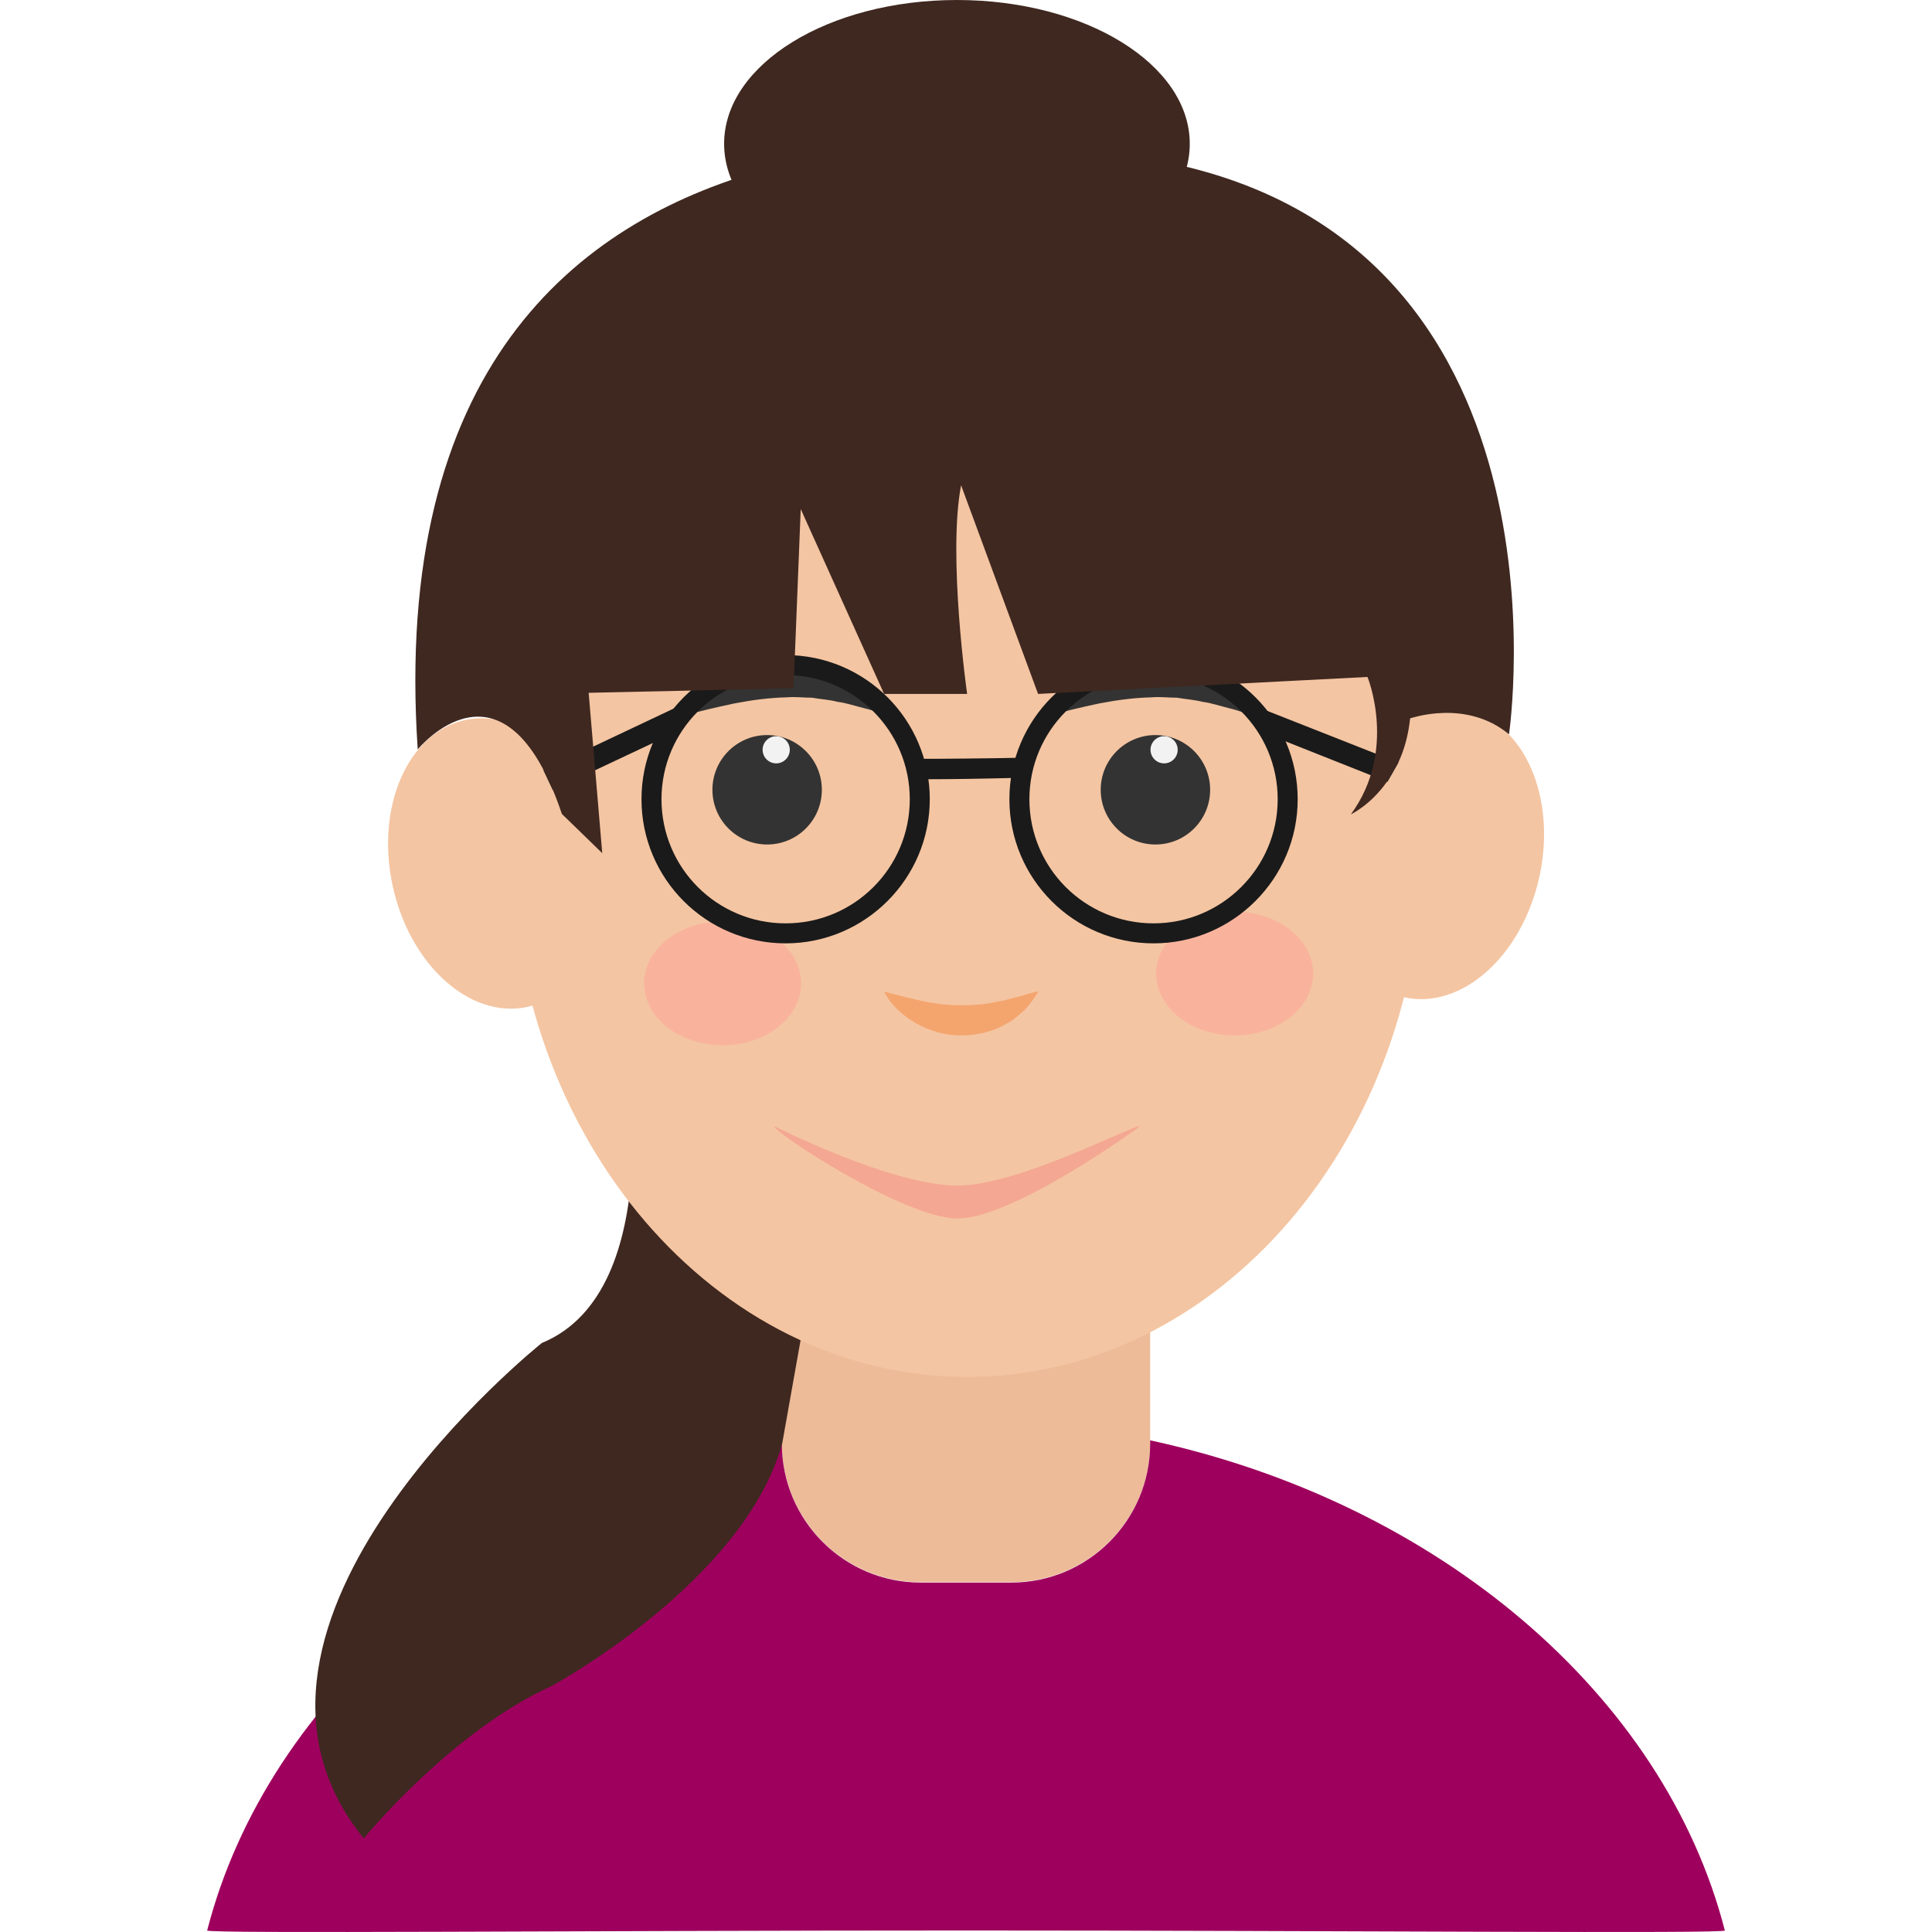
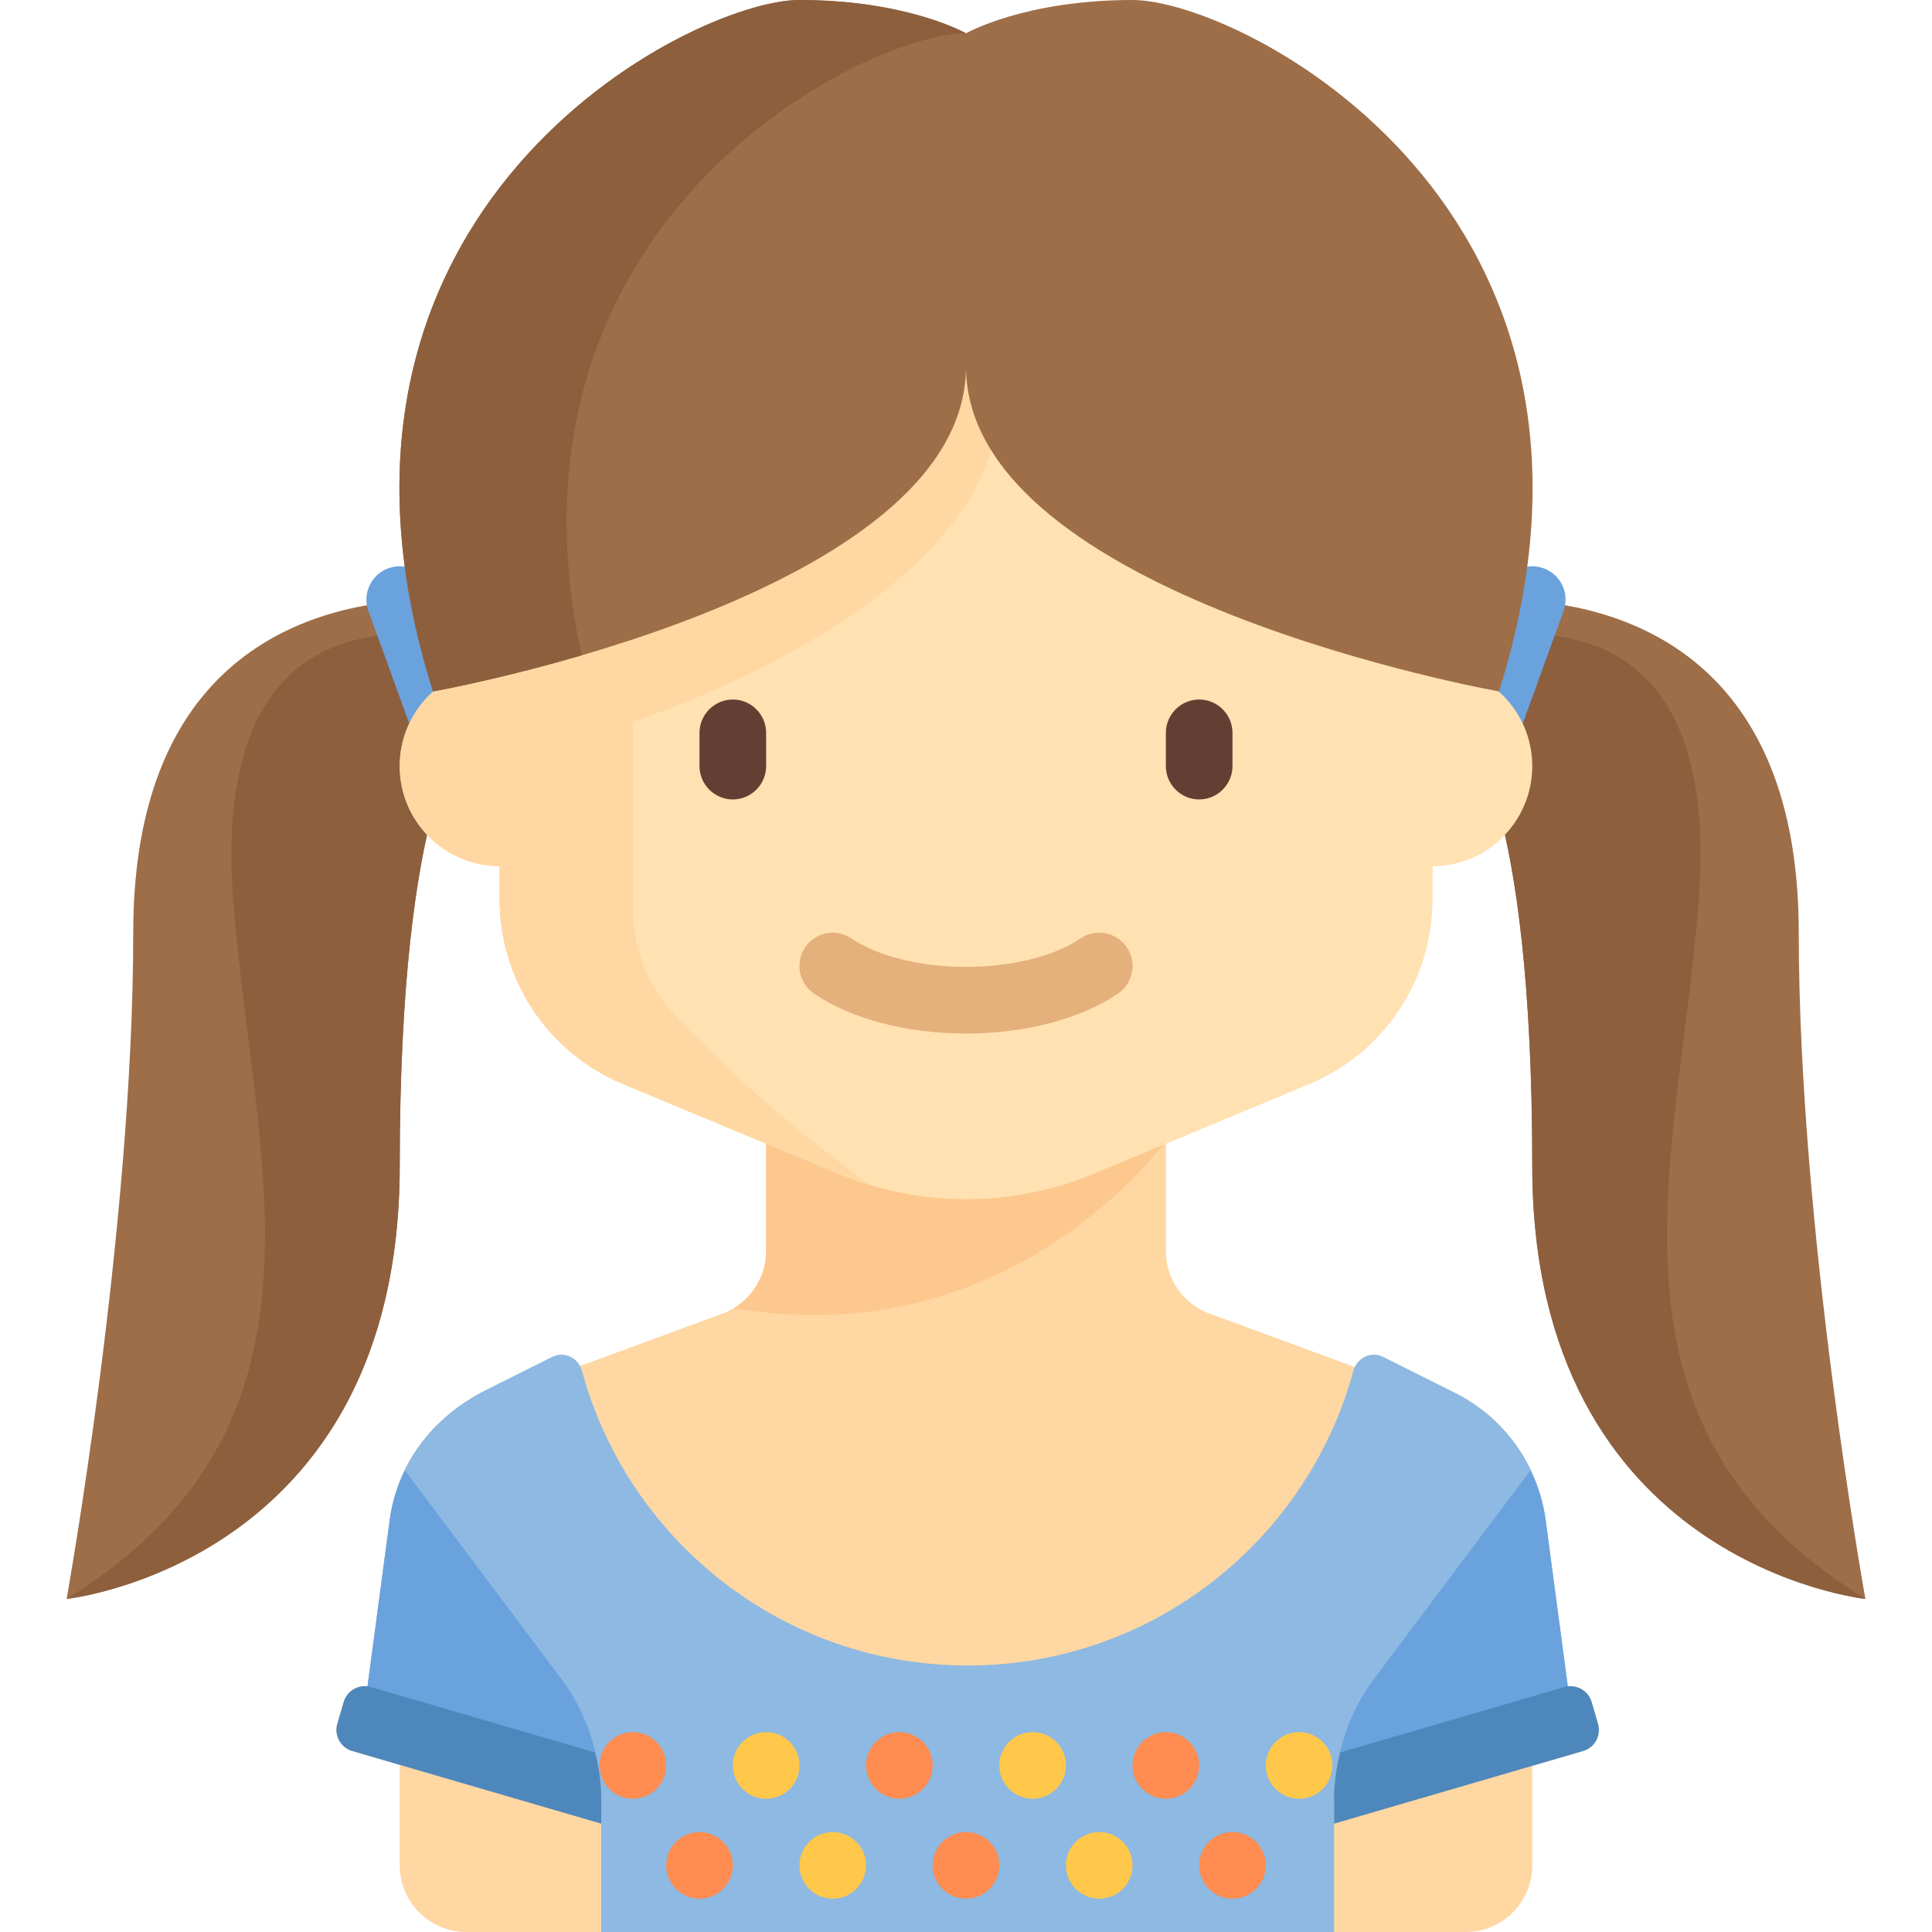
- <svg xmlns="http://www.w3.org/2000/svg" baseProfile="tiny" id="Layer_1" version="1.2" viewBox="0 0 512 512" xml:space="preserve">
-   <g id="XMLID_220_">
-     <g id="XMLID_257_">
-       <path d="M268,419.3H244c-20.3,0-36.8-16.5-36.8-36.8v-53.3c0-20.3,16.5-36.8,36.8-36.8H268    c20.3,0,36.8,16.5,36.8,36.8v53.3C304.8,402.8,288.3,419.3,268,419.3z" fill="#EDBB98" id="XMLID_260_" />
-       <path d="M304.8,381.7v0.9c0,20.3-16.5,36.8-36.8,36.8H244c-20.3,0-36.8-16.5-36.8-36.8v-0.9    c-76.7,16.6-136.3,67.6-152.3,129.9c-0.2,0.9,101.5,0,201.1,0c99.6,0,201.3,0.9,201.1,0C441.1,449.3,381.4,398.3,304.8,381.7z" fill="#9E005D" id="XMLID_259_" />
-       <path d="M266.1,438.5" fill="#110102" id="XMLID_258_" />
+ <svg xmlns="http://www.w3.org/2000/svg" version="1.1" id="Layer_1" x="0px" y="0px" viewBox="0 0 464.001 464.001" style="enable-background:new 0 0 464.001 464.001;" xml:space="preserve">
+   <g>
+     <path style="fill:#FFD7A3;" d="M383.788,413.991l-1.526-5.227c-0.737-2.525-3.197-4.073-5.727-3.751l-5.334-40.002   c-1.752-13.142-9.902-24.561-21.76-30.49l-17.232-8.616c-2.61-1.305-5.604-0.103-6.824,2.416l-34.445-12.674   c-6.534-2.178-10.94-8.292-10.94-15.179v-25.802l34.461-14.359C332.349,252.855,344,235.378,344,216v-8c13.255,0,24-10.745,24-24   s-10.745-24-24-24v-16c0-22.091-17.909-56-40-56H160c-22.092,0-40,33.909-40,56v16c-13.255,0-24,10.745-24,24s10.745,24,24,24v8   c0,19.378,11.651,36.855,29.538,44.308L184,274.668v25.801c0,6.887-4.407,13.001-10.94,15.179l-33.766,12.424   c-1.277-2.353-4.158-3.439-6.677-2.179l-15.714,7.857c-13.41,6.705-21.552,18.121-23.304,31.262l-5.334,40.002   c-2.53-0.322-4.989,1.226-5.727,3.751l-1.526,5.227c-0.817,2.799,0.79,5.729,3.588,6.546l11.4,3.325v24.138c0,8.836,7.164,16,16,16   h32.4h176H352c8.836,0,16-7.164,16-16v-23.905l12.199-3.558C382.998,419.721,384.605,416.79,383.788,413.991z" />
+     <path style="fill:#FDC88E;" d="M280,273.996h-96v26.472c0,5.693-3.017,10.852-7.752,13.701   C243.173,325.731,280,273.996,280,273.996z" />
+     <g>
+       <path style="fill:#8DB9E2;" d="M377.591,412.936l-6.39-47.925c-1.752-13.142-9.902-24.561-21.76-30.49l-17.232-8.616    c-2.919-1.46-6.327,0.212-7.184,3.362c-11.09,40.761-48.352,70.736-92.627,70.736c-44.285,0-81.555-29.99-92.635-70.767    c-0.852-3.134-4.242-4.797-7.146-3.345l-15.714,7.857c-13.41,6.705-21.552,18.121-23.304,31.262l-6.512,48.836    C108.222,421.124,144.4,432,144.4,432v32h176v-32L377.591,412.936z" />
    </g>
-     <path d="M165.8,277c0,0,11.6,65-22.2,78.9c0,0-93.4,74.4-47.2,131.3c0,0,23.1-28.3,49.8-40.4   c0,0,50.9-27.5,61.1-64.3l10.6-59.6L165.8,277z" fill="#3F2820" id="XMLID_256_" />
-     <ellipse cx="380.5" cy="226.3" fill="#F4C5A2" id="XMLID_255_" rx="28.1" ry="38.9" transform="matrix(0.9772 0.2124 -0.2124 0.9772 56.7515 -75.6563)" />
-     <ellipse cx="131.5" cy="228.8" fill="#F4C5A2" id="XMLID_254_" rx="28.1" ry="38.9" transform="matrix(-0.9772 0.2124 -0.2124 -0.9772 308.6233 424.4786)" />
-     <ellipse cx="256.3" cy="223.9" fill="#F4C5A2" id="XMLID_253_" rx="120.8" ry="141" />
-     <g id="XMLID_242_">
-       <g id="XMLID_248_">
-         <path d="M276.3,190c2.8-4.9,7.2-8.6,12.1-11.4c4.9-2.7,10.6-4.3,16.5-4.5     c2.9-0.2,5.9,0.3,8.7,0.8c2.8,0.9,5.6,1.6,8.1,3.2c2.6,1.3,4.8,3.2,6.8,5.1c1.1,0.9,1.9,2.1,2.7,3.2c0.8,1.1,1.6,2.3,2.3,3.5     c-2.9-0.6-5.2-1.6-7.7-2.2c-2.5-0.6-4.7-1.4-7.1-1.7c-2.3-0.6-4.6-0.7-6.8-1.1c-2.3,0-4.5-0.3-6.7-0.1c-4.5,0.1-9.1,0.7-13.8,1.6     C286.6,187.4,281.8,188.6,276.3,190z" fill="#333333" id="XMLID_252_" />
-         <g id="XMLID_249_">
-           <circle cx="306.2" cy="209.3" fill="#333333" id="XMLID_251_" r="14.5" />
-           <circle cx="308.5" cy="198.7" fill="#F2F2F2" id="XMLID_250_" r="3.6" />
-         </g>
-       </g>
-       <g id="XMLID_243_">
-         <path d="M179.6,190c2.8-4.9,7.2-8.6,12.1-11.4c4.9-2.7,10.6-4.3,16.5-4.5     c2.9-0.2,5.9,0.3,8.7,0.8c2.8,0.9,5.6,1.6,8.1,3.2c2.6,1.3,4.8,3.2,6.8,5.1c1.1,0.9,1.9,2.1,2.7,3.2c0.8,1.1,1.6,2.3,2.3,3.5     c-2.9-0.6-5.2-1.6-7.7-2.2c-2.5-0.6-4.7-1.4-7.1-1.7c-2.3-0.6-4.6-0.7-6.8-1.1c-2.3,0-4.5-0.3-6.7-0.1c-4.5,0.1-9.1,0.7-13.8,1.6     C189.9,187.4,185,188.6,179.6,190z" fill="#333333" id="XMLID_247_" />
-         <g id="XMLID_244_">
-           <circle cx="203.3" cy="209.3" fill="#333333" id="XMLID_246_" r="14.5" />
-           <circle cx="205.7" cy="198.7" fill="#F2F2F2" id="XMLID_245_" r="3.6" />
-         </g>
+     <g>
+       <path style="fill:#6AA2DE;" d="M144.202,429.556c-0.489-9.513-3.665-18.705-9.402-26.355l-37.557-50.076    c-1.813,3.734-3.087,7.708-3.645,11.887l-6.341,47.561L144.202,429.556z" />
+     </g>
+     <g>
+       <path style="fill:#4E87BB;" d="M81.012,413.991c-0.817,2.799,0.79,5.73,3.588,6.546l59.799,17.444V432    c0-3.779-0.594-7.481-1.461-11.113l-53.856-15.71c-2.798-0.816-5.728,0.79-6.544,3.588L81.012,413.991z" />
+     </g>
+     <g>
+       <path style="fill:#6AA2DE;" d="M320.598,429.556c0.489-9.513,3.665-18.705,9.402-26.355l37.557-50.076    c1.813,3.734,3.087,7.708,3.645,11.887l6.341,47.561L320.598,429.556z" />
+     </g>
+     <g>
+       <path style="fill:#4E87BB;" d="M383.788,413.991c0.817,2.799-0.79,5.73-3.588,6.546l-59.8,17.444V432    c0-3.779,0.594-7.481,1.461-11.113l53.856-15.71c2.798-0.816,5.728,0.79,6.544,3.588L383.788,413.991z" />
+     </g>
+     <g>
+       <path style="fill:#9D6E48;" d="M104,144c-24,0-72,9-72,80S16,384,16,384s80-8.475,80-104c0-89,16-104,16-104L104,144z" />
+     </g>
+     <g>
+       <path style="fill:#8D5F3D;" d="M96,280c0-89,16-104,16-104l-16-24c-9.25,1.25-44.654,1.503-40,64c4.667,62.667,28,126-40,168    C16,384,96,375.525,96,280z" />
+     </g>
+     <g>
+       <path style="fill:#6AA2DE;" d="M113.476,168.71l-9.953-27.436c-1.507-4.153-6.096-6.299-10.249-4.792s-6.299,6.095-4.792,10.249    l9.953,27.436c1.507,4.153,6.096,6.299,10.249,4.792C112.837,177.451,114.983,172.863,113.476,168.71z" />
+     </g>
+     <g>
+       <path style="fill:#9D6E48;" d="M360,144c24,0,72,9,72,80s16,160,16,160s-80-8.475-80-104c0-89-16-104-16-104L360,144z" />
+     </g>
+     <g>
+       <path style="fill:#8D5F3D;" d="M368,280c0-89-16-104-16-104l16-24c9.25,1.25,44.654,1.503,40,64c-4.667,62.667-28,126,40,168    C448.001,384,368,375.525,368,280z" />
+     </g>
+     <g>
+       <path style="fill:#6AA2DE;" d="M350.525,168.71l9.953-27.436c1.507-4.153,6.096-6.299,10.249-4.792s6.299,6.095,4.792,10.249    l-9.953,27.436c-1.507,4.153-6.096,6.299-10.249,4.792C351.163,177.451,349.018,172.863,350.525,168.71z" />
+     </g>
+     <path style="fill:#FFE1B2;" d="M344,160v-16c0-22.091-17.909-56-40-56H160c-22.092,0-40,33.909-40,56v15.996   c-13.255,0-24,10.745-24,24s10.745,24,24,24V216c0,19.378,11.651,36.855,29.538,44.308l51.691,21.538   c9.75,4.063,20.208,6.154,30.77,6.154l0,0c10.562,0,21.019-2.092,30.769-6.154l51.694-21.539C332.349,252.855,344,235.378,344,216   v-8c13.255,0,24-10.745,24-24S357.255,160,344,160z" />
+     <g>
+       <path style="fill:#623F33;" d="M176,192L176,192c-4.4,0-8-3.6-8-8v-8c0-4.4,3.6-8,8-8l0,0c4.4,0,8,3.6,8,8v8    C184,188.4,180.4,192,176,192z" />
+     </g>
+     <g>
+       <path style="fill:#623F33;" d="M288,192L288,192c-4.4,0-8-3.6-8-8v-8c0-4.4,3.6-8,8-8l0,0c4.4,0,8,3.6,8,8v8    C296,188.4,292.4,192,288,192z" />
+     </g>
+     <g>
+       <g>
+         <path style="fill:#E4B07B;" d="M232,248.219c-14.223,0-27.527-3.5-36.5-9.605c-3.652-2.484-4.602-7.461-2.113-11.113     c2.48-3.648,7.461-4.598,11.113-2.113c6.289,4.277,16.57,6.832,27.5,6.832s21.211-2.555,27.5-6.832     c3.66-2.492,8.629-1.539,11.113,2.113c2.488,3.652,1.539,8.629-2.113,11.113C259.529,244.719,246.223,248.219,232,248.219z" />
      </g>
    </g>
-     <path d="M234.3,262.8c3.9,1,7.4,1.9,10.7,2.6c3.4,0.7,6.6,1,9.8,1c3.2,0,6.4-0.2,9.7-1   c1.7-0.2,3.3-0.8,5.1-1.2c1.8-0.4,3.5-1.1,5.6-1.5c-1,1.7-2.2,3.4-3.6,4.9c-1.5,1.3-3,2.8-4.9,3.7c-3.5,2.1-7.8,3.1-12,3.1   c-4.2,0-8.4-1.2-11.9-3.2C239.3,269.2,236.2,266.5,234.3,262.8z" fill="#F4A56E" id="XMLID_241_" />
-     <ellipse cx="327.2" cy="258" fill="#F9B39D" id="XMLID_240_" rx="20.8" ry="16.4" />
-     <ellipse cx="191.5" cy="260.6" fill="#F9B39D" id="XMLID_239_" rx="20.8" ry="16.4" />
-     <g id="XMLID_235_">
-       <path d="M305.7,250c-21.1,0-38.2-17.1-38.2-38.2s17.1-38.2,38.2-38.2c21.1,0,38.2,17.1,38.2,38.2    S326.7,250,305.7,250z M305.7,178.9c-18.1,0-32.9,14.7-32.9,32.9s14.7,32.9,32.9,32.9c18.1,0,32.9-14.7,32.9-32.9    S323.8,178.9,305.7,178.9z" fill="#1A1A1A" id="XMLID_236_" />
+     <path style="fill:#FFD7A3;" d="M225.048,86.996C223.664,130.237,120,160,120,160c-13.255,0-24,10.745-24,24s10.745,24,24,24v8   c0,19.378,11.651,36.855,29.538,44.308l51.69,21.538c2.53,1.054,5.112,1.962,7.727,2.749c-22.844-16.711-38.05-31.32-46.96-40.872   c-6.482-6.949-9.995-16.121-9.995-25.625v-44.711c22.9-7.993,87.178-34.248,88-77.387c0.062-3.269,0.016-6.262-0.124-9.004   L225.048,86.996L225.048,86.996z" />
+     <path style="fill:#9D6E48;" d="M272,0c-26,0-40,8-40,8s-14-8-40-8S67.333,50.055,104,166.055c0,0,128-22.722,128-78.055   c0,55.333,128,78.055,128,78.055C396.667,50.055,298,0,272,0z" />
+     <g>
+       <path style="fill:#8D5F3D;" d="M232,8.004V8c0,0-14-8-40-8S67.334,50.055,104,166.055c0,0,15.495-2.757,35.69-8.67    C117.089,53.368,207.192,8.084,232,8.004z" />
    </g>
-     <g id="XMLID_231_">
-       <path d="M208.2,250c-21.1,0-38.2-17.1-38.2-38.2s17.1-38.2,38.2-38.2c21.1,0,38.2,17.1,38.2,38.2    S229.2,250,208.2,250z M208.2,178.9c-18.1,0-32.9,14.7-32.9,32.9s14.7,32.9,32.9,32.9s32.9-14.7,32.9-32.9    S226.3,178.9,208.2,178.9z" fill="#1A1A1A" id="XMLID_232_" />
+     <g>
+       <circle style="fill:#FF8C51;" cx="232" cy="448" r="8" />
    </g>
-     <g id="XMLID_229_">
-       <path d="M271,200.8c-9.1,0.2-21.7,0.3-28,0.3v5.4c1.1,0,2.3,0,3.7,0c5.2,0,12.9-0.1,24.4-0.4    L271,200.8z" fill="#1A1A1A" id="XMLID_230_" />
+     <g>
+       <circle style="fill:#FF8C51;" cx="168" cy="448" r="8" />
    </g>
-     <g id="XMLID_227_">
-       <polygon fill="#1A1A1A" id="XMLID_228_" points="367.7,207.2 333.2,193.5 335.6,188.3 370.6,202.1   " />
+     <g>
+       <circle style="fill:#FF8C51;" cx="296" cy="448" r="8" />
    </g>
-     <g id="XMLID_225_">
-       <polygon fill="#1A1A1A" id="XMLID_226_" points="146.5,209.4 144,204.1 178.9,187.6 181.1,193.1   " />
+     <g>
+       <circle style="fill:#FFC84A;" cx="264" cy="448" r="8" />
    </g>
-     <g id="XMLID_223_">
-       <path d="M302.1,298.5c-0.9-0.9-31.9,15.7-48.4,15.7c-17.4,0-48.4-15.7-48.4-15.7    c-1.1,1,34.2,24.4,48.4,24.4C268.8,322.9,302.1,298.5,302.1,298.5z" fill="#F4A792" id="XMLID_224_" />
+     <g>
+       <circle style="fill:#FFC84A;" cx="200" cy="448" r="8" />
    </g>
-     <ellipse cx="253.6" cy="38.1" fill="#3F2820" id="XMLID_222_" rx="61.7" ry="38.1" />
-     <path d="M156,183.6l54.3-1.2l1.9-47.5l22.1,49h22c0,0-5.2-36.6-1.6-55.3l20.4,55.3l87.3-4.5   c0,0,8,19.5-4.4,36.4c0,0,5.2-2.4,9.6-8.7c0.4-0.8,0.9-1.5,1.4-2.4c0.5-0.9,1-1.7,1.6-2.7c1.5-3.2,2.6-7,3.1-11.6   c0,0,14.8-5.3,26.2,4.2c0,0,19.7-132.8-95.2-152.4c0,0-207.5-44.8-194,156.4c0,0,23-28.2,38.2,17.1l10.7,10.4L156,183.6z" fill="#3F2820" id="XMLID_221_" />
+     <g>
+       <circle style="fill:#FFC84A;" cx="248" cy="424" r="8" />
+     </g>
+     <g>
+       <circle style="fill:#FFC84A;" cx="184" cy="424" r="8" />
+     </g>
+     <g>
+       <circle style="fill:#FFC84A;" cx="312" cy="424" r="8" />
+     </g>
+     <g>
+       <circle style="fill:#FF8C51;" cx="152" cy="424" r="8" />
+     </g>
+     <g>
+       <circle style="fill:#FF8C51;" cx="280" cy="424" r="8" />
+     </g>
+     <g>
+       <circle style="fill:#FF8C51;" cx="216" cy="424" r="8" />
+     </g>
  </g>
+   <g>
+ </g>
+   <g>
+ </g>
+   <g>
+ </g>
+   <g>
+ </g>
+   <g>
+ </g>
+   <g>
+ </g>
+   <g>
+ </g>
+   <g>
+ </g>
+   <g>
+ </g>
+   <g>
+ </g>
+   <g>
+ </g>
+   <g>
+ </g>
+   <g>
+ </g>
+   <g>
+ </g>
+   <g>
+ </g>
</svg>
